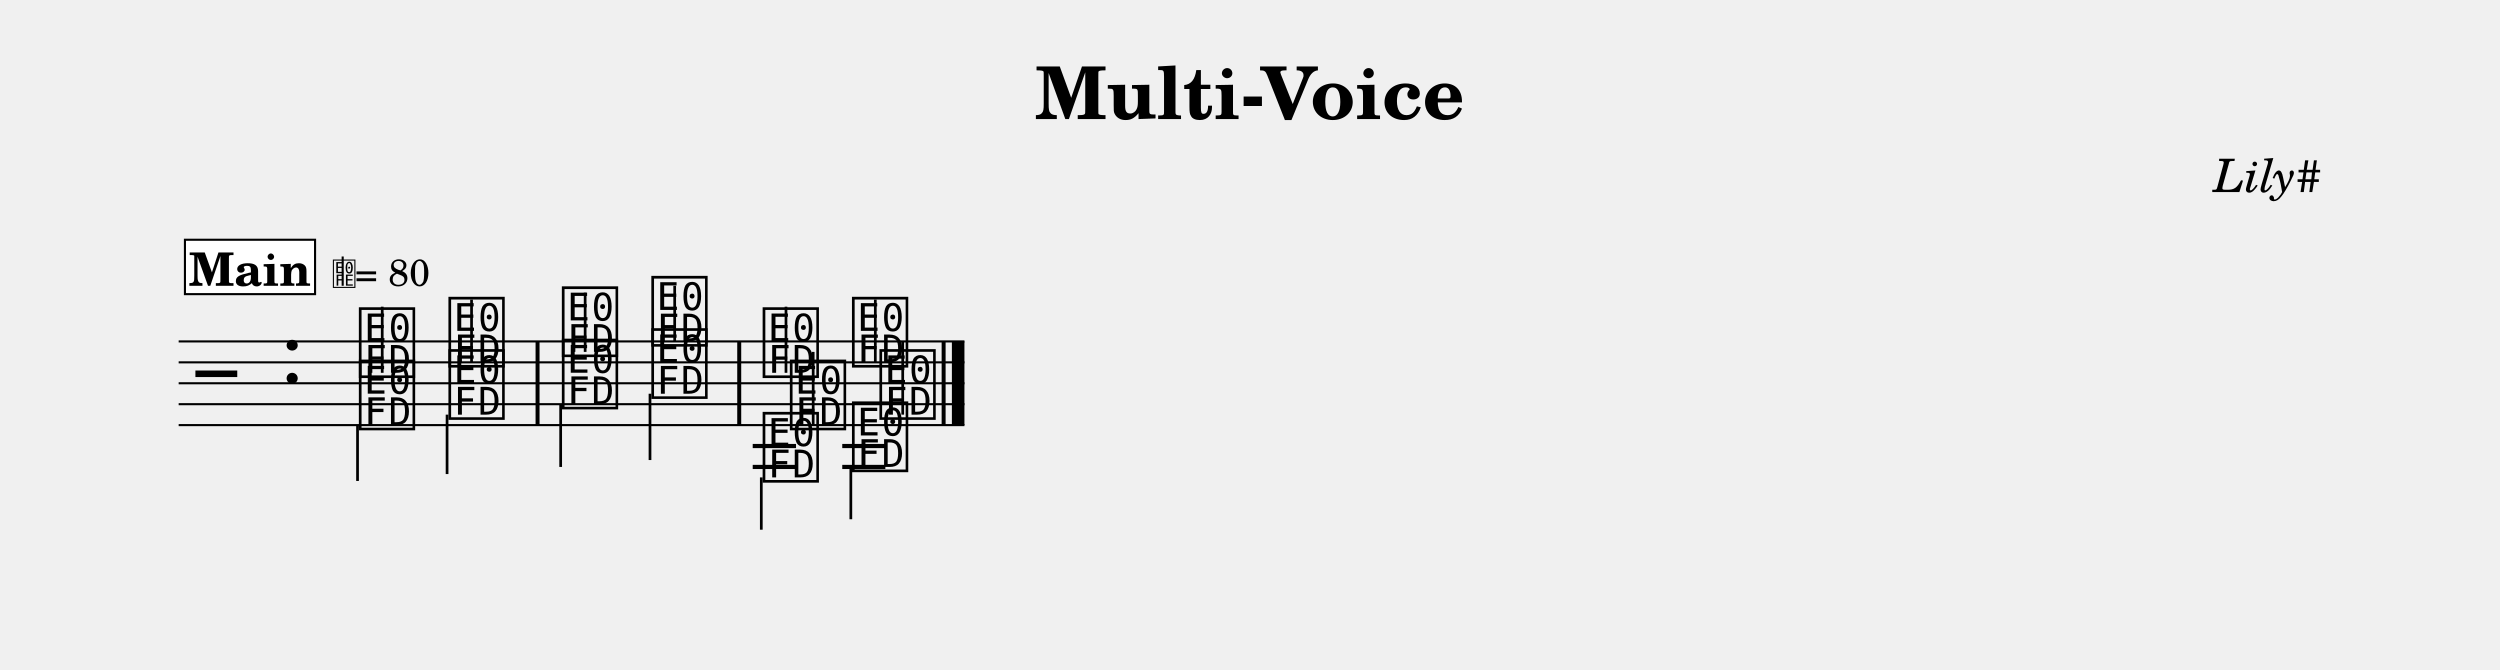
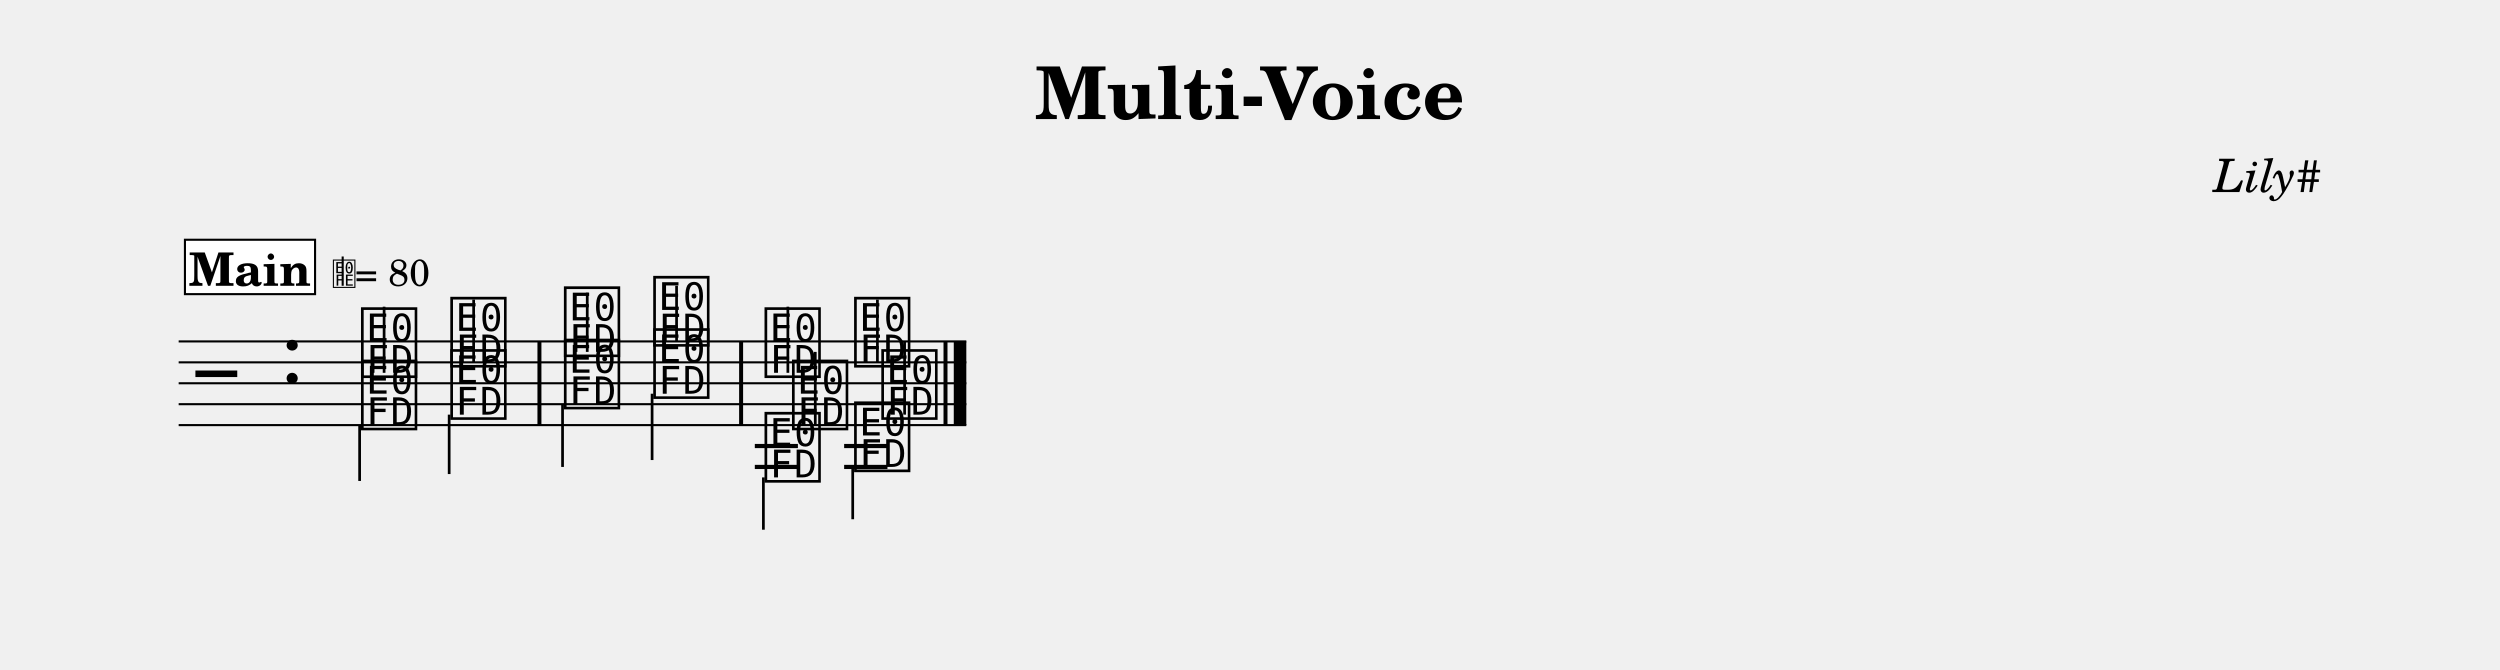
<svg xmlns="http://www.w3.org/2000/svg" width="1195.0" height="320.2" viewBox="0 0 119.50 32.02" font-family="TeX Gyre Schola, serif">
  <style>
  @font-face { font-family: 'Emmentaler'; src: local('Emmentaler'); }
  .music { font-family: 'Emmentaler', serif; }
</style>
  <text x="59.75" y="5.69" font-size="3.49" font-weight="bold" text-anchor="middle" data-pos="26">Multi-Voice</text>
  <text x="110.97" y="9.18" font-size="2.20" font-style="italic" text-anchor="end" data-pos="49">Lily#</text>
  <g transform="translate(8.54,0.00) scale(1,1)">
-     <line x1="0.00" y1="16.32" x2="37.56" y2="16.32" stroke="#000000" stroke-width="0.100" />
-     <line x1="0.00" y1="17.32" x2="37.56" y2="17.32" stroke="#000000" stroke-width="0.100" />
-     <line x1="0.00" y1="18.32" x2="37.56" y2="18.32" stroke="#000000" stroke-width="0.100" />
-     <line x1="0.00" y1="19.32" x2="37.56" y2="19.32" stroke="#000000" stroke-width="0.100" />
-     <line x1="0.00" y1="20.32" x2="37.56" y2="20.32" stroke="#000000" stroke-width="0.100" />
+     <line x1="0.00" y1="16.32" x2="37.65" y2="16.32" stroke="#000000" stroke-width="0.100" />
+     <line x1="0.00" y1="17.32" x2="37.65" y2="17.32" stroke="#000000" stroke-width="0.100" />
+     <line x1="0.00" y1="18.32" x2="37.65" y2="18.32" stroke="#000000" stroke-width="0.100" />
+     <line x1="0.00" y1="19.32" x2="37.65" y2="19.32" stroke="#000000" stroke-width="0.100" />
+     <line x1="0.00" y1="20.32" x2="37.65" y2="20.32" stroke="#000000" stroke-width="0.100" />
    <text class="music" x="0.80" y="19.32" font-size="4.00"></text>
    <text class="music" x="4.88" y="18.32" font-size="4.00" data-pos="67"></text>
-     <text class="music" x="8.49" y="17.82" font-size="4.00" data-pos="176"></text>
-     <line x1="9.73" y1="17.82" x2="9.73" y2="14.66" stroke="#000000" stroke-width="0.130" />
-     <text class="music" x="12.77" y="17.32" font-size="4.00" data-pos="180"></text>
-     <line x1="14.00" y1="17.32" x2="14.00" y2="14.32" stroke="#000000" stroke-width="0.130" />
-     <text class="music" x="18.19" y="16.82" font-size="4.00" data-pos="184"></text>
-     <line x1="19.43" y1="16.82" x2="19.43" y2="13.99" stroke="#000000" stroke-width="0.130" />
-     <text class="music" x="22.47" y="16.32" font-size="4.00" data-pos="187"></text>
-     <line x1="23.71" y1="16.32" x2="23.71" y2="13.66" stroke="#000000" stroke-width="0.130" />
-     <text class="music" x="27.79" y="17.82" font-size="4.00" data-pos="270"></text>
-     <line x1="29.03" y1="17.82" x2="29.03" y2="14.66" stroke="#000000" stroke-width="0.130" />
-     <text class="music" x="32.06" y="17.32" font-size="4.00" data-pos="274"></text>
-     <line x1="33.30" y1="17.32" x2="33.30" y2="14.32" stroke="#000000" stroke-width="0.130" />
-     <line x1="27.44" y1="21.32" x2="29.51" y2="21.32" stroke="#000000" stroke-width="0.200" />
-     <line x1="27.44" y1="22.32" x2="29.51" y2="22.32" stroke="#000000" stroke-width="0.200" />
-     <line x1="31.72" y1="21.32" x2="33.78" y2="21.32" stroke="#000000" stroke-width="0.200" />
-     <line x1="31.72" y1="22.32" x2="33.78" y2="22.32" stroke="#000000" stroke-width="0.200" />
-     <text class="music" x="8.49" y="20.32" font-size="4.00" data-pos="201"></text>
-     <line x1="8.55" y1="20.32" x2="8.55" y2="22.99" stroke="#000000" stroke-width="0.130" />
-     <text class="music" x="12.77" y="19.82" font-size="4.00" data-pos="204"></text>
-     <line x1="12.83" y1="19.82" x2="12.83" y2="22.66" stroke="#000000" stroke-width="0.130" />
-     <text class="music" x="18.19" y="19.32" font-size="4.00" data-pos="208"></text>
-     <line x1="18.26" y1="19.32" x2="18.26" y2="22.32" stroke="#000000" stroke-width="0.130" />
-     <text class="music" x="22.47" y="18.82" font-size="4.00" data-pos="211"></text>
-     <line x1="22.53" y1="18.82" x2="22.53" y2="21.99" stroke="#000000" stroke-width="0.130" />
-     <text class="music" x="27.79" y="22.82" font-size="4.00" data-pos="286"></text>
-     <line x1="27.85" y1="22.82" x2="27.85" y2="25.32" stroke="#000000" stroke-width="0.130" />
-     <text class="music" x="32.06" y="22.32" font-size="4.00" data-pos="289"></text>
-     <line x1="32.13" y1="22.32" x2="32.13" y2="24.82" stroke="#000000" stroke-width="0.130" />
-     <text class="music" x="29.09" y="20.32" font-size="4.00" data-pos="301"></text>
-     <line x1="30.33" y1="20.32" x2="30.33" y2="16.82" stroke="#000000" stroke-width="0.130" />
-     <text class="music" x="33.37" y="19.82" font-size="4.00" data-pos="304"></text>
-     <line x1="34.61" y1="19.82" x2="34.61" y2="16.32" stroke="#000000" stroke-width="0.130" />
-     <rect x="17.06" y="16.32" width="0.19" height="4.00" data-pos="182" />
-     <rect x="26.70" y="16.32" width="0.19" height="4.00" data-pos="189" />
-     <rect x="36.47" y="16.32" width="0.19" height="4.00" data-pos="309" />
-     <rect x="36.96" y="16.32" width="0.60" height="4.00" data-pos="309" />
+     <text class="music" x="8.59" y="17.82" font-size="4.00" data-pos="176"></text>
+     <line x1="9.82" y1="17.82" x2="9.82" y2="14.66" stroke="#000000" stroke-width="0.130" />
+     <text class="music" x="12.86" y="17.32" font-size="4.00" data-pos="180"></text>
+     <line x1="14.10" y1="17.32" x2="14.10" y2="14.32" stroke="#000000" stroke-width="0.130" />
+     <text class="music" x="18.29" y="16.82" font-size="4.00" data-pos="184"></text>
+     <line x1="19.53" y1="16.82" x2="19.53" y2="13.99" stroke="#000000" stroke-width="0.130" />
+     <text class="music" x="22.56" y="16.32" font-size="4.00" data-pos="187"></text>
+     <line x1="23.80" y1="16.32" x2="23.80" y2="13.66" stroke="#000000" stroke-width="0.130" />
+     <text class="music" x="27.88" y="17.82" font-size="4.00" data-pos="270"></text>
+     <line x1="29.12" y1="17.82" x2="29.12" y2="14.66" stroke="#000000" stroke-width="0.130" />
+     <text class="music" x="32.16" y="17.32" font-size="4.00" data-pos="274"></text>
+     <line x1="33.40" y1="17.32" x2="33.40" y2="14.32" stroke="#000000" stroke-width="0.130" />
+     <line x1="27.54" y1="21.32" x2="29.60" y2="21.32" stroke="#000000" stroke-width="0.200" />
+     <line x1="27.54" y1="22.32" x2="29.60" y2="22.32" stroke="#000000" stroke-width="0.200" />
+     <line x1="31.81" y1="21.32" x2="33.88" y2="21.32" stroke="#000000" stroke-width="0.200" />
+     <line x1="31.81" y1="22.32" x2="33.88" y2="22.32" stroke="#000000" stroke-width="0.200" />
+     <text class="music" x="8.59" y="20.32" font-size="4.00" data-pos="201"></text>
+     <line x1="8.65" y1="20.32" x2="8.65" y2="22.99" stroke="#000000" stroke-width="0.130" />
+     <text class="music" x="12.86" y="19.82" font-size="4.00" data-pos="204"></text>
+     <line x1="12.93" y1="19.82" x2="12.93" y2="22.66" stroke="#000000" stroke-width="0.130" />
+     <text class="music" x="18.29" y="19.32" font-size="4.00" data-pos="208"></text>
+     <line x1="18.35" y1="19.32" x2="18.35" y2="22.32" stroke="#000000" stroke-width="0.130" />
+     <text class="music" x="22.56" y="18.82" font-size="4.00" data-pos="211"></text>
+     <line x1="22.63" y1="18.82" x2="22.63" y2="21.99" stroke="#000000" stroke-width="0.130" />
+     <text class="music" x="27.88" y="22.82" font-size="4.00" data-pos="286"></text>
+     <line x1="27.95" y1="22.82" x2="27.95" y2="25.32" stroke="#000000" stroke-width="0.130" />
+     <text class="music" x="32.16" y="22.32" font-size="4.00" data-pos="289"></text>
+     <line x1="32.22" y1="22.32" x2="32.22" y2="24.82" stroke="#000000" stroke-width="0.130" />
+     <text class="music" x="29.19" y="20.32" font-size="4.00" data-pos="301"></text>
+     <line x1="30.43" y1="20.32" x2="30.43" y2="16.82" stroke="#000000" stroke-width="0.130" />
+     <text class="music" x="33.46" y="19.82" font-size="4.00" data-pos="304"></text>
+     <line x1="34.70" y1="19.82" x2="34.70" y2="16.32" stroke="#000000" stroke-width="0.130" />
+     <rect x="17.15" y="16.32" width="0.19" height="4.00" data-pos="182" />
+     <rect x="26.79" y="16.32" width="0.19" height="4.00" data-pos="189" />
+     <rect x="36.56" y="16.32" width="0.19" height="4.00" data-pos="309" />
+     <rect x="37.05" y="16.32" width="0.60" height="4.00" data-pos="309" />
    <rect x="0.30" y="11.46" width="6.22" height="2.60" fill="#FFFFFF" stroke="#000000" stroke-width="0.100" data-pos="314" />
    <text x="3.41" y="13.66" font-size="2.20" font-weight="bold" text-anchor="middle" data-pos="314">Main</text>
    <text class="music" x="7.32" y="13.66" font-size="1.60" data-pos="0"></text>
    <line x1="7.84" y1="13.66" x2="7.84" y2="12.26" stroke="#000000" stroke-width="0.100" data-pos="0" />
    <text x="8.42" y="13.66" font-size="1.80" data-pos="0">= 80</text>
  </g>
</svg>
